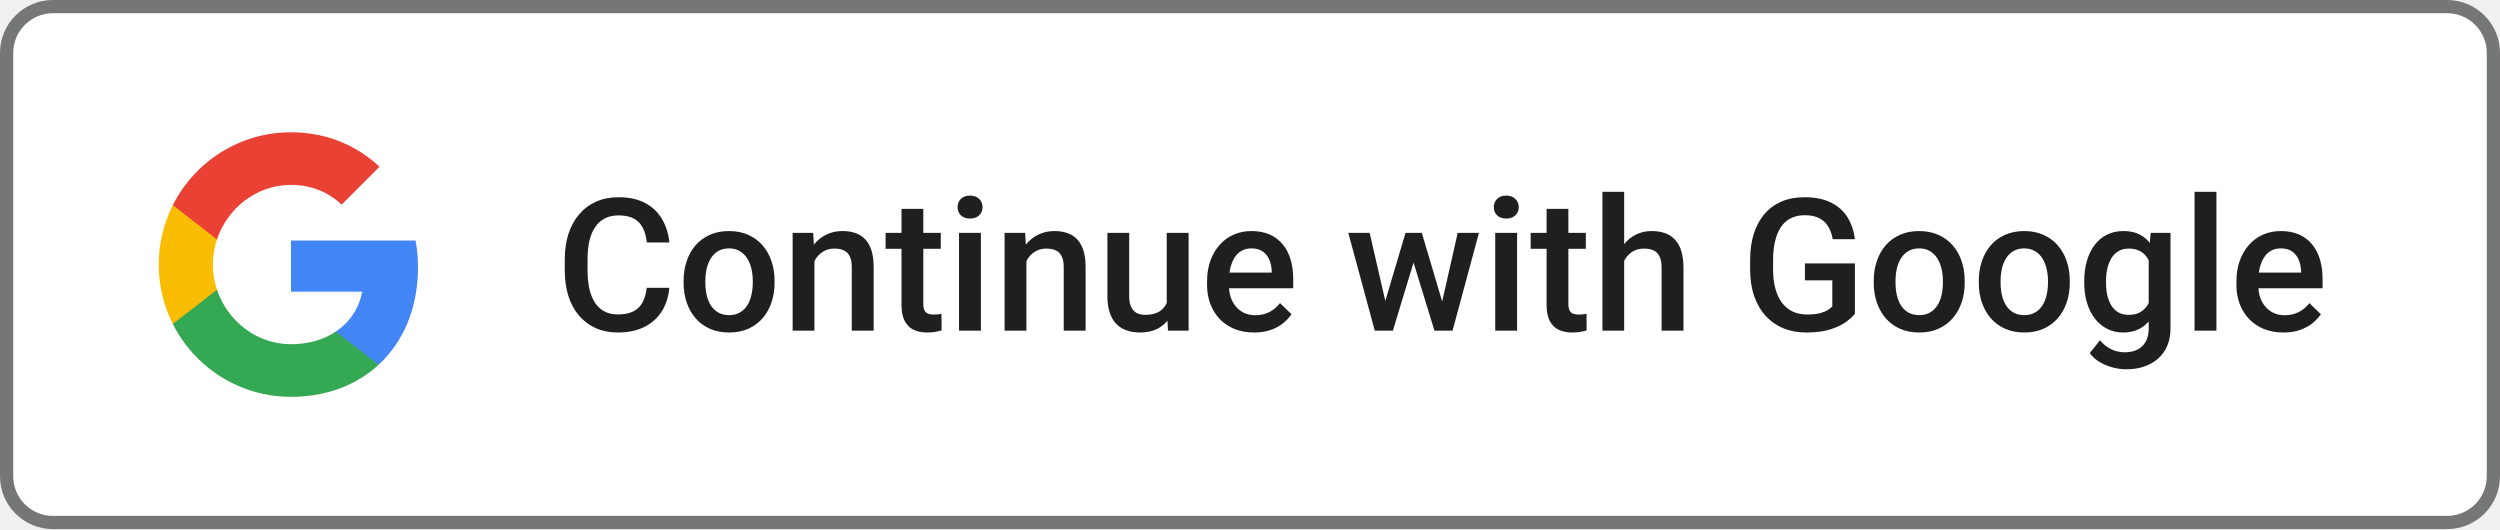
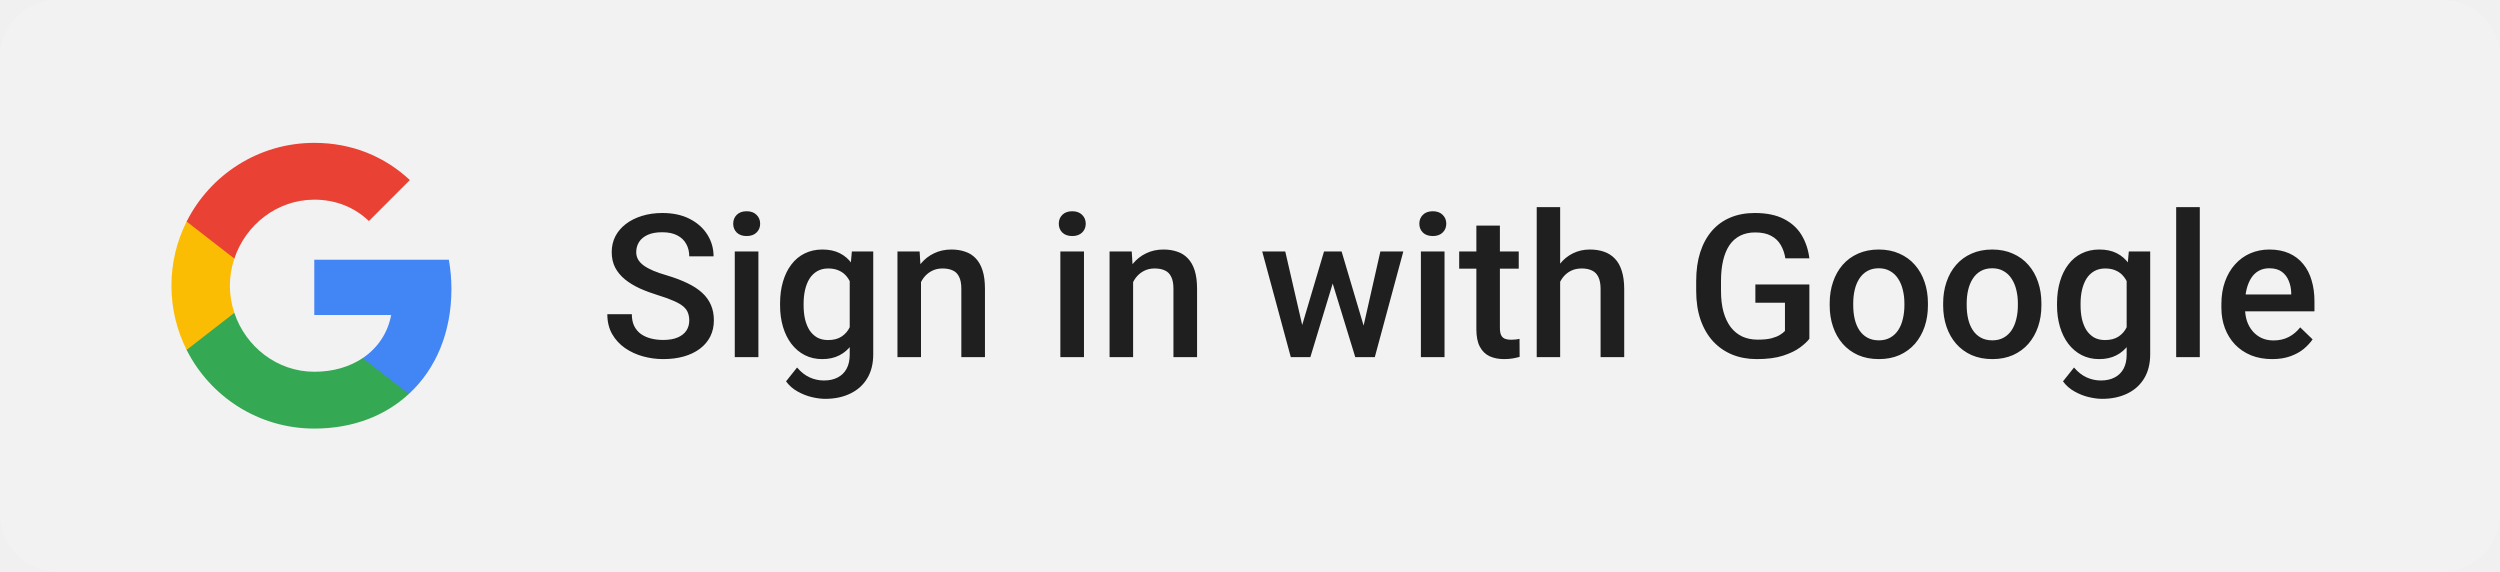
- <svg xmlns="http://www.w3.org/2000/svg" width="189" height="40" viewBox="0 0 189 40" fill="none">
-   <rect x="0.5" y="0.5" width="188" height="39" rx="3.5" fill="white" />
-   <g clip-path="url(#clip0_760_7197)">
-     <path d="M31.6 20.227C31.6 19.518 31.536 18.836 31.418 18.182H22V22.05H27.382C27.15 23.3 26.445 24.359 25.386 25.068V27.577H28.618C30.509 25.836 31.6 23.273 31.6 20.227V20.227Z" fill="#4285F4" />
+ <svg xmlns="http://www.w3.org/2000/svg" width="175" height="40" viewBox="0 0 175 40" fill="none">
+   <rect width="175" height="40" rx="4" fill="#F2F2F2" />
+   <g clip-path="url(#clip0_710_6239)">
+     <path d="M31.6 20.227C31.6 19.518 31.536 18.836 31.418 18.182H22V22.05H27.382C27.15 23.3 26.445 24.359 25.386 25.068V27.577H28.618C30.509 25.836 31.6 23.273 31.6 20.227Z" fill="#4285F4" />
    <path d="M22 30C24.7 30 26.964 29.105 28.618 27.577L25.386 25.068C24.491 25.668 23.345 26.023 22 26.023C19.395 26.023 17.191 24.264 16.404 21.9H13.064V24.491C14.709 27.759 18.091 30 22 30Z" fill="#34A853" />
-     <path d="M16.404 21.9C16.204 21.3 16.091 20.659 16.091 20C16.091 19.341 16.204 18.7 16.404 18.1V15.509H13.064C12.386 16.859 12 18.386 12 20C12 21.614 12.386 23.141 13.064 24.491L16.404 21.9V21.9Z" fill="#FBBC04" />
+     <path d="M16.404 21.9C16.204 21.3 16.091 20.659 16.091 20C16.091 19.341 16.204 18.7 16.404 18.1V15.509H13.064C12.386 16.859 12 18.386 12 20C12 21.614 12.386 23.141 13.064 24.491L16.404 21.9Z" fill="#FBBC04" />
    <path d="M22 13.977C23.468 13.977 24.786 14.482 25.823 15.473L28.691 12.604C26.959 10.991 24.695 10 22 10C18.091 10 14.709 12.241 13.064 15.509L16.404 18.1C17.191 15.736 19.395 13.977 22 13.977Z" fill="#E94235" />
  </g>
-   <path d="M48.891 21.76H50.6C50.545 22.412 50.363 22.992 50.053 23.503C49.743 24.009 49.308 24.408 48.747 24.699C48.187 24.991 47.505 25.137 46.703 25.137C46.088 25.137 45.534 25.027 45.042 24.809C44.55 24.585 44.128 24.271 43.777 23.865C43.426 23.455 43.158 22.961 42.971 22.382C42.788 21.803 42.697 21.156 42.697 20.44V19.613C42.697 18.898 42.791 18.251 42.977 17.672C43.169 17.093 43.442 16.599 43.798 16.189C44.153 15.774 44.579 15.457 45.076 15.238C45.578 15.02 46.14 14.91 46.765 14.91C47.558 14.91 48.227 15.056 48.774 15.348C49.321 15.639 49.745 16.043 50.046 16.558C50.351 17.073 50.538 17.663 50.606 18.328H48.898C48.852 17.9 48.752 17.533 48.597 17.227C48.446 16.922 48.223 16.69 47.927 16.53C47.63 16.366 47.243 16.284 46.765 16.284C46.373 16.284 46.031 16.357 45.739 16.503C45.448 16.649 45.204 16.863 45.008 17.145C44.812 17.428 44.664 17.777 44.563 18.191C44.468 18.602 44.42 19.071 44.42 19.6V20.44C44.42 20.942 44.463 21.398 44.55 21.808C44.641 22.213 44.778 22.562 44.96 22.854C45.147 23.145 45.384 23.371 45.671 23.53C45.958 23.69 46.302 23.77 46.703 23.77C47.191 23.77 47.585 23.692 47.886 23.537C48.191 23.382 48.421 23.157 48.576 22.86C48.736 22.56 48.84 22.193 48.891 21.76ZM51.68 21.384V21.227C51.68 20.693 51.757 20.199 51.912 19.743C52.067 19.283 52.29 18.884 52.582 18.547C52.878 18.205 53.238 17.941 53.662 17.754C54.09 17.562 54.574 17.467 55.111 17.467C55.654 17.467 56.137 17.562 56.56 17.754C56.989 17.941 57.351 18.205 57.648 18.547C57.944 18.884 58.169 19.283 58.324 19.743C58.479 20.199 58.557 20.693 58.557 21.227V21.384C58.557 21.917 58.479 22.412 58.324 22.867C58.169 23.323 57.944 23.722 57.648 24.064C57.351 24.401 56.991 24.665 56.567 24.856C56.144 25.043 55.663 25.137 55.125 25.137C54.583 25.137 54.097 25.043 53.669 24.856C53.245 24.665 52.885 24.401 52.589 24.064C52.293 23.722 52.067 23.323 51.912 22.867C51.757 22.412 51.68 21.917 51.68 21.384ZM53.327 21.227V21.384C53.327 21.716 53.361 22.031 53.43 22.327C53.498 22.623 53.605 22.883 53.751 23.106C53.897 23.33 54.084 23.505 54.312 23.633C54.539 23.76 54.81 23.824 55.125 23.824C55.43 23.824 55.695 23.76 55.918 23.633C56.146 23.505 56.333 23.33 56.478 23.106C56.624 22.883 56.731 22.623 56.8 22.327C56.873 22.031 56.909 21.716 56.909 21.384V21.227C56.909 20.898 56.873 20.588 56.8 20.297C56.731 20.001 56.622 19.739 56.472 19.511C56.326 19.283 56.139 19.105 55.911 18.977C55.688 18.845 55.421 18.779 55.111 18.779C54.801 18.779 54.533 18.845 54.305 18.977C54.081 19.105 53.897 19.283 53.751 19.511C53.605 19.739 53.498 20.001 53.43 20.297C53.361 20.588 53.327 20.898 53.327 21.227ZM61.571 19.183V25H59.924V17.604H61.476L61.571 19.183ZM61.277 21.028L60.744 21.021C60.749 20.497 60.822 20.017 60.963 19.579C61.109 19.142 61.309 18.766 61.565 18.451C61.824 18.137 62.134 17.895 62.494 17.727C62.854 17.553 63.255 17.467 63.697 17.467C64.053 17.467 64.374 17.517 64.661 17.617C64.953 17.713 65.201 17.87 65.406 18.089C65.616 18.308 65.775 18.592 65.885 18.943C65.994 19.29 66.049 19.716 66.049 20.222V25H64.394V20.215C64.394 19.859 64.342 19.579 64.237 19.374C64.137 19.164 63.989 19.016 63.793 18.93C63.602 18.838 63.362 18.793 63.075 18.793C62.793 18.793 62.54 18.852 62.316 18.971C62.093 19.089 61.904 19.251 61.749 19.456C61.599 19.661 61.482 19.898 61.4 20.167C61.318 20.436 61.277 20.723 61.277 21.028ZM71.121 17.604V18.807H66.951V17.604H71.121ZM68.154 15.792H69.802V22.956C69.802 23.184 69.834 23.359 69.897 23.482C69.966 23.601 70.059 23.681 70.178 23.722C70.296 23.763 70.435 23.783 70.595 23.783C70.709 23.783 70.818 23.776 70.923 23.763C71.028 23.749 71.112 23.735 71.176 23.722L71.183 24.98C71.046 25.02 70.886 25.057 70.704 25.089C70.526 25.121 70.321 25.137 70.089 25.137C69.711 25.137 69.376 25.071 69.084 24.939C68.792 24.802 68.564 24.581 68.4 24.275C68.236 23.97 68.154 23.564 68.154 23.059V15.792ZM74.156 17.604V25H72.502V17.604H74.156ZM72.393 15.662C72.393 15.412 72.475 15.204 72.639 15.04C72.807 14.871 73.04 14.787 73.336 14.787C73.628 14.787 73.858 14.871 74.026 15.04C74.195 15.204 74.279 15.412 74.279 15.662C74.279 15.908 74.195 16.113 74.026 16.277C73.858 16.441 73.628 16.523 73.336 16.523C73.04 16.523 72.807 16.441 72.639 16.277C72.475 16.113 72.393 15.908 72.393 15.662ZM77.595 19.183V25H75.947V17.604H77.499L77.595 19.183ZM77.301 21.028L76.768 21.021C76.772 20.497 76.845 20.017 76.986 19.579C77.132 19.142 77.333 18.766 77.588 18.451C77.848 18.137 78.158 17.895 78.518 17.727C78.878 17.553 79.279 17.467 79.721 17.467C80.076 17.467 80.397 17.517 80.685 17.617C80.976 17.713 81.225 17.87 81.43 18.089C81.639 18.308 81.799 18.592 81.908 18.943C82.018 19.29 82.072 19.716 82.072 20.222V25H80.418V20.215C80.418 19.859 80.366 19.579 80.261 19.374C80.16 19.164 80.012 19.016 79.816 18.93C79.625 18.838 79.386 18.793 79.099 18.793C78.816 18.793 78.563 18.852 78.34 18.971C78.117 19.089 77.927 19.251 77.772 19.456C77.622 19.661 77.506 19.898 77.424 20.167C77.342 20.436 77.301 20.723 77.301 21.028ZM88.204 23.257V17.604H89.858V25H88.3L88.204 23.257ZM88.436 21.719L88.99 21.705C88.99 22.202 88.936 22.66 88.826 23.079C88.717 23.494 88.548 23.856 88.32 24.166C88.092 24.471 87.801 24.711 87.445 24.884C87.09 25.052 86.664 25.137 86.167 25.137C85.807 25.137 85.477 25.084 85.176 24.98C84.875 24.875 84.615 24.713 84.397 24.494C84.182 24.275 84.016 23.991 83.897 23.64C83.779 23.289 83.72 22.869 83.72 22.382V17.604H85.367V22.395C85.367 22.664 85.399 22.89 85.463 23.072C85.527 23.25 85.613 23.394 85.723 23.503C85.832 23.612 85.96 23.69 86.106 23.735C86.251 23.781 86.406 23.804 86.57 23.804C87.04 23.804 87.409 23.713 87.678 23.53C87.951 23.343 88.145 23.093 88.259 22.778C88.377 22.464 88.436 22.111 88.436 21.719ZM94.808 25.137C94.261 25.137 93.766 25.048 93.324 24.87C92.887 24.688 92.513 24.435 92.203 24.111C91.898 23.788 91.663 23.407 91.499 22.97C91.335 22.532 91.253 22.061 91.253 21.555V21.281C91.253 20.703 91.337 20.178 91.506 19.709C91.674 19.24 91.909 18.838 92.21 18.506C92.511 18.169 92.866 17.911 93.276 17.733C93.686 17.556 94.131 17.467 94.609 17.467C95.138 17.467 95.601 17.556 95.997 17.733C96.394 17.911 96.722 18.162 96.981 18.485C97.246 18.804 97.442 19.185 97.569 19.627C97.701 20.069 97.768 20.557 97.768 21.09V21.794H92.053V20.611H96.141V20.481C96.132 20.185 96.072 19.907 95.963 19.648C95.858 19.388 95.696 19.178 95.478 19.019C95.259 18.859 94.967 18.779 94.603 18.779C94.329 18.779 94.085 18.838 93.871 18.957C93.662 19.071 93.486 19.237 93.345 19.456C93.204 19.675 93.094 19.939 93.017 20.249C92.944 20.554 92.907 20.898 92.907 21.281V21.555C92.907 21.878 92.951 22.179 93.037 22.457C93.128 22.73 93.26 22.97 93.434 23.175C93.607 23.38 93.816 23.542 94.062 23.66C94.309 23.774 94.589 23.831 94.903 23.831C95.3 23.831 95.653 23.751 95.963 23.592C96.273 23.432 96.542 23.207 96.769 22.915L97.638 23.756C97.478 23.988 97.271 24.212 97.016 24.426C96.76 24.635 96.448 24.806 96.079 24.939C95.715 25.071 95.291 25.137 94.808 25.137ZM104.549 23.359L106.258 17.604H107.311L107.023 19.326L105.301 25H104.357L104.549 23.359ZM103.544 17.604L104.877 23.387L104.986 25H103.934L101.931 17.604H103.544ZM108.91 23.318L110.202 17.604H111.809L109.812 25H108.76L108.91 23.318ZM107.488 17.604L109.177 23.291L109.389 25H108.445L106.702 19.319L106.415 17.604H107.488ZM114.693 17.604V25H113.039V17.604H114.693ZM112.93 15.662C112.93 15.412 113.012 15.204 113.176 15.04C113.344 14.871 113.577 14.787 113.873 14.787C114.165 14.787 114.395 14.871 114.563 15.04C114.732 15.204 114.816 15.412 114.816 15.662C114.816 15.908 114.732 16.113 114.563 16.277C114.395 16.441 114.165 16.523 113.873 16.523C113.577 16.523 113.344 16.441 113.176 16.277C113.012 16.113 112.93 15.908 112.93 15.662ZM119.889 17.604V18.807H115.719V17.604H119.889ZM116.922 15.792H118.569V22.956C118.569 23.184 118.601 23.359 118.665 23.482C118.733 23.601 118.827 23.681 118.945 23.722C119.064 23.763 119.203 23.783 119.362 23.783C119.476 23.783 119.586 23.776 119.69 23.763C119.795 23.749 119.88 23.735 119.943 23.722L119.95 24.98C119.813 25.02 119.654 25.057 119.472 25.089C119.294 25.121 119.089 25.137 118.856 25.137C118.478 25.137 118.143 25.071 117.852 24.939C117.56 24.802 117.332 24.581 117.168 24.275C117.004 23.97 116.922 23.564 116.922 23.059V15.792ZM122.787 14.5V25H121.146V14.5H122.787ZM122.5 21.028L121.967 21.021C121.971 20.511 122.042 20.039 122.179 19.606C122.32 19.174 122.516 18.797 122.767 18.479C123.022 18.155 123.327 17.907 123.683 17.733C124.038 17.556 124.432 17.467 124.865 17.467C125.23 17.467 125.558 17.517 125.85 17.617C126.146 17.717 126.401 17.879 126.615 18.102C126.829 18.321 126.991 18.608 127.101 18.964C127.215 19.315 127.271 19.743 127.271 20.249V25H125.617V20.235C125.617 19.88 125.565 19.597 125.46 19.388C125.36 19.178 125.212 19.028 125.016 18.936C124.82 18.841 124.58 18.793 124.298 18.793C124.002 18.793 123.74 18.852 123.512 18.971C123.288 19.089 123.102 19.251 122.951 19.456C122.801 19.661 122.687 19.898 122.609 20.167C122.536 20.436 122.5 20.723 122.5 21.028ZM140.232 19.914V23.715C140.091 23.902 139.87 24.107 139.569 24.33C139.273 24.549 138.879 24.738 138.387 24.898C137.895 25.057 137.282 25.137 136.548 25.137C135.924 25.137 135.352 25.032 134.832 24.822C134.312 24.608 133.864 24.296 133.485 23.886C133.112 23.476 132.822 22.977 132.617 22.389C132.412 21.796 132.31 21.122 132.31 20.365V19.675C132.31 18.923 132.403 18.253 132.59 17.665C132.781 17.073 133.055 16.571 133.41 16.161C133.766 15.751 134.194 15.441 134.695 15.231C135.201 15.017 135.773 14.91 136.411 14.91C137.227 14.91 137.901 15.047 138.435 15.32C138.972 15.589 139.387 15.963 139.679 16.441C139.97 16.92 140.155 17.467 140.232 18.082H138.551C138.496 17.736 138.389 17.426 138.229 17.152C138.075 16.879 137.851 16.665 137.56 16.51C137.272 16.35 136.899 16.27 136.438 16.27C136.042 16.27 135.693 16.346 135.393 16.496C135.092 16.646 134.841 16.867 134.641 17.159C134.445 17.451 134.297 17.806 134.196 18.226C134.096 18.645 134.046 19.123 134.046 19.661V20.365C134.046 20.912 134.103 21.398 134.217 21.821C134.335 22.245 134.504 22.603 134.723 22.895C134.946 23.186 135.217 23.407 135.536 23.558C135.855 23.703 136.215 23.776 136.616 23.776C137.008 23.776 137.329 23.744 137.58 23.681C137.831 23.612 138.029 23.533 138.175 23.441C138.325 23.346 138.441 23.255 138.523 23.168V21.192H136.452V19.914H140.232ZM141.654 21.384V21.227C141.654 20.693 141.732 20.199 141.887 19.743C142.042 19.283 142.265 18.884 142.557 18.547C142.853 18.205 143.213 17.941 143.637 17.754C144.065 17.562 144.548 17.467 145.086 17.467C145.628 17.467 146.111 17.562 146.535 17.754C146.964 17.941 147.326 18.205 147.622 18.547C147.918 18.884 148.144 19.283 148.299 19.743C148.454 20.199 148.531 20.693 148.531 21.227V21.384C148.531 21.917 148.454 22.412 148.299 22.867C148.144 23.323 147.918 23.722 147.622 24.064C147.326 24.401 146.966 24.665 146.542 24.856C146.118 25.043 145.637 25.137 145.1 25.137C144.557 25.137 144.072 25.043 143.644 24.856C143.22 24.665 142.86 24.401 142.563 24.064C142.267 23.722 142.042 23.323 141.887 22.867C141.732 22.412 141.654 21.917 141.654 21.384ZM143.302 21.227V21.384C143.302 21.716 143.336 22.031 143.404 22.327C143.473 22.623 143.58 22.883 143.726 23.106C143.871 23.33 144.058 23.505 144.286 23.633C144.514 23.76 144.785 23.824 145.1 23.824C145.405 23.824 145.669 23.76 145.893 23.633C146.12 23.505 146.307 23.33 146.453 23.106C146.599 22.883 146.706 22.623 146.774 22.327C146.847 22.031 146.884 21.716 146.884 21.384V21.227C146.884 20.898 146.847 20.588 146.774 20.297C146.706 20.001 146.597 19.739 146.446 19.511C146.3 19.283 146.114 19.105 145.886 18.977C145.662 18.845 145.396 18.779 145.086 18.779C144.776 18.779 144.507 18.845 144.279 18.977C144.056 19.105 143.871 19.283 143.726 19.511C143.58 19.739 143.473 20.001 143.404 20.297C143.336 20.588 143.302 20.898 143.302 21.227ZM149.598 21.384V21.227C149.598 20.693 149.675 20.199 149.83 19.743C149.985 19.283 150.208 18.884 150.5 18.547C150.796 18.205 151.156 17.941 151.58 17.754C152.008 17.562 152.492 17.467 153.029 17.467C153.572 17.467 154.055 17.562 154.479 17.754C154.907 17.941 155.269 18.205 155.565 18.547C155.862 18.884 156.087 19.283 156.242 19.743C156.397 20.199 156.475 20.693 156.475 21.227V21.384C156.475 21.917 156.397 22.412 156.242 22.867C156.087 23.323 155.862 23.722 155.565 24.064C155.269 24.401 154.909 24.665 154.485 24.856C154.062 25.043 153.581 25.137 153.043 25.137C152.501 25.137 152.015 25.043 151.587 24.856C151.163 24.665 150.803 24.401 150.507 24.064C150.211 23.722 149.985 23.323 149.83 22.867C149.675 22.412 149.598 21.917 149.598 21.384ZM151.245 21.227V21.384C151.245 21.716 151.279 22.031 151.348 22.327C151.416 22.623 151.523 22.883 151.669 23.106C151.815 23.33 152.002 23.505 152.229 23.633C152.457 23.76 152.729 23.824 153.043 23.824C153.348 23.824 153.613 23.76 153.836 23.633C154.064 23.505 154.251 23.33 154.396 23.106C154.542 22.883 154.649 22.623 154.718 22.327C154.791 22.031 154.827 21.716 154.827 21.384V21.227C154.827 20.898 154.791 20.588 154.718 20.297C154.649 20.001 154.54 19.739 154.39 19.511C154.244 19.283 154.057 19.105 153.829 18.977C153.606 18.845 153.339 18.779 153.029 18.779C152.719 18.779 152.451 18.845 152.223 18.977C151.999 19.105 151.815 19.283 151.669 19.511C151.523 19.739 151.416 20.001 151.348 20.297C151.279 20.588 151.245 20.898 151.245 21.227ZM162.593 17.604H164.09V24.795C164.09 25.46 163.949 26.025 163.666 26.49C163.383 26.955 162.989 27.308 162.483 27.55C161.978 27.796 161.392 27.919 160.727 27.919C160.444 27.919 160.13 27.878 159.783 27.796C159.441 27.714 159.109 27.582 158.785 27.399C158.466 27.222 158.2 26.987 157.985 26.695L158.758 25.725C159.022 26.039 159.314 26.269 159.633 26.415C159.952 26.561 160.287 26.634 160.638 26.634C161.016 26.634 161.337 26.563 161.602 26.422C161.87 26.285 162.078 26.082 162.224 25.814C162.369 25.545 162.442 25.216 162.442 24.829V19.278L162.593 17.604ZM157.568 21.384V21.24C157.568 20.68 157.637 20.169 157.773 19.709C157.91 19.244 158.106 18.845 158.361 18.513C158.617 18.175 158.926 17.918 159.291 17.74C159.656 17.558 160.068 17.467 160.528 17.467C161.007 17.467 161.415 17.553 161.752 17.727C162.094 17.9 162.379 18.148 162.606 18.472C162.834 18.791 163.012 19.174 163.14 19.62C163.272 20.062 163.37 20.554 163.434 21.097V21.555C163.374 22.083 163.274 22.566 163.133 23.004C162.992 23.441 162.805 23.82 162.572 24.139C162.34 24.458 162.053 24.704 161.711 24.877C161.374 25.05 160.975 25.137 160.515 25.137C160.063 25.137 159.656 25.043 159.291 24.856C158.931 24.67 158.621 24.408 158.361 24.07C158.106 23.733 157.91 23.337 157.773 22.881C157.637 22.421 157.568 21.922 157.568 21.384ZM159.216 21.24V21.384C159.216 21.721 159.248 22.035 159.312 22.327C159.38 22.619 159.482 22.876 159.619 23.1C159.76 23.318 159.938 23.491 160.152 23.619C160.371 23.742 160.629 23.804 160.925 23.804C161.312 23.804 161.629 23.722 161.875 23.558C162.126 23.394 162.317 23.172 162.449 22.895C162.586 22.612 162.682 22.297 162.736 21.951V20.714C162.709 20.445 162.652 20.194 162.565 19.962C162.483 19.73 162.372 19.527 162.23 19.354C162.089 19.176 161.911 19.039 161.697 18.943C161.483 18.843 161.23 18.793 160.938 18.793C160.642 18.793 160.385 18.857 160.166 18.984C159.947 19.112 159.767 19.287 159.626 19.511C159.489 19.734 159.387 19.994 159.318 20.29C159.25 20.586 159.216 20.903 159.216 21.24ZM167.562 14.5V25H165.908V14.5H167.562ZM172.628 25.137C172.081 25.137 171.587 25.048 171.145 24.87C170.707 24.688 170.333 24.435 170.023 24.111C169.718 23.788 169.483 23.407 169.319 22.97C169.155 22.532 169.073 22.061 169.073 21.555V21.281C169.073 20.703 169.158 20.178 169.326 19.709C169.495 19.24 169.729 18.838 170.03 18.506C170.331 18.169 170.687 17.911 171.097 17.733C171.507 17.556 171.951 17.467 172.43 17.467C172.958 17.467 173.421 17.556 173.817 17.733C174.214 17.911 174.542 18.162 174.802 18.485C175.066 18.804 175.262 19.185 175.39 19.627C175.522 20.069 175.588 20.557 175.588 21.09V21.794H169.873V20.611H173.961V20.481C173.952 20.185 173.893 19.907 173.783 19.648C173.678 19.388 173.517 19.178 173.298 19.019C173.079 18.859 172.787 18.779 172.423 18.779C172.149 18.779 171.906 18.838 171.691 18.957C171.482 19.071 171.306 19.237 171.165 19.456C171.024 19.675 170.914 19.939 170.837 20.249C170.764 20.554 170.728 20.898 170.728 21.281V21.555C170.728 21.878 170.771 22.179 170.857 22.457C170.949 22.73 171.081 22.97 171.254 23.175C171.427 23.38 171.637 23.542 171.883 23.66C172.129 23.774 172.409 23.831 172.724 23.831C173.12 23.831 173.473 23.751 173.783 23.592C174.093 23.432 174.362 23.207 174.59 22.915L175.458 23.756C175.299 23.988 175.091 24.212 174.836 24.426C174.581 24.635 174.269 24.806 173.899 24.939C173.535 25.071 173.111 25.137 172.628 25.137Z" fill="#1F1F1F" />
-   <rect x="0.5" y="0.5" width="188" height="39" rx="3.5" stroke="#747775" />
+   <path d="M48.248 22.436C48.248 22.231 48.216 22.049 48.152 21.89C48.093 21.73 47.986 21.584 47.831 21.452C47.676 21.32 47.457 21.192 47.175 21.069C46.897 20.942 46.541 20.812 46.108 20.68C45.634 20.534 45.197 20.372 44.796 20.194C44.399 20.012 44.053 19.802 43.757 19.565C43.461 19.324 43.23 19.048 43.066 18.738C42.902 18.424 42.82 18.061 42.82 17.651C42.82 17.246 42.905 16.877 43.073 16.544C43.246 16.211 43.49 15.924 43.805 15.683C44.124 15.437 44.5 15.247 44.933 15.115C45.366 14.979 45.844 14.91 46.368 14.91C47.106 14.91 47.742 15.047 48.275 15.32C48.813 15.594 49.226 15.961 49.513 16.421C49.804 16.881 49.95 17.389 49.95 17.945H48.248C48.248 17.617 48.177 17.328 48.036 17.077C47.899 16.822 47.69 16.621 47.407 16.476C47.129 16.33 46.776 16.257 46.348 16.257C45.942 16.257 45.605 16.318 45.336 16.441C45.067 16.564 44.867 16.731 44.734 16.94C44.602 17.15 44.536 17.387 44.536 17.651C44.536 17.838 44.579 18.009 44.666 18.164C44.753 18.314 44.885 18.456 45.062 18.588C45.24 18.715 45.464 18.836 45.732 18.95C46.001 19.064 46.318 19.174 46.683 19.278C47.234 19.442 47.715 19.625 48.125 19.825C48.535 20.021 48.877 20.244 49.15 20.495C49.424 20.746 49.629 21.031 49.766 21.35C49.902 21.664 49.971 22.022 49.971 22.423C49.971 22.842 49.886 23.22 49.718 23.558C49.549 23.89 49.308 24.175 48.993 24.412C48.683 24.645 48.31 24.825 47.872 24.952C47.439 25.075 46.956 25.137 46.423 25.137C45.944 25.137 45.473 25.073 45.008 24.945C44.547 24.818 44.128 24.624 43.75 24.364C43.372 24.1 43.071 23.772 42.848 23.38C42.624 22.983 42.513 22.521 42.513 21.992H44.228C44.228 22.316 44.283 22.591 44.393 22.819C44.507 23.047 44.664 23.234 44.864 23.38C45.065 23.521 45.297 23.626 45.562 23.694C45.83 23.763 46.117 23.797 46.423 23.797C46.824 23.797 47.159 23.74 47.428 23.626C47.701 23.512 47.906 23.352 48.043 23.148C48.18 22.942 48.248 22.705 48.248 22.436ZM53.088 17.604V25H51.434V17.604H53.088ZM51.324 15.662C51.324 15.412 51.406 15.204 51.57 15.04C51.739 14.871 51.971 14.787 52.268 14.787C52.559 14.787 52.789 14.871 52.958 15.04C53.127 15.204 53.211 15.412 53.211 15.662C53.211 15.908 53.127 16.113 52.958 16.277C52.789 16.441 52.559 16.523 52.268 16.523C51.971 16.523 51.739 16.441 51.57 16.277C51.406 16.113 51.324 15.908 51.324 15.662ZM59.63 17.604H61.127V24.795C61.127 25.46 60.986 26.025 60.703 26.49C60.421 26.955 60.026 27.308 59.52 27.55C59.015 27.796 58.429 27.919 57.764 27.919C57.481 27.919 57.167 27.878 56.82 27.796C56.478 27.714 56.146 27.582 55.822 27.399C55.503 27.222 55.237 26.987 55.023 26.695L55.795 25.725C56.059 26.039 56.351 26.269 56.67 26.415C56.989 26.561 57.324 26.634 57.675 26.634C58.053 26.634 58.374 26.563 58.639 26.422C58.908 26.285 59.115 26.082 59.261 25.814C59.407 25.545 59.48 25.216 59.48 24.829V19.278L59.63 17.604ZM54.605 21.384V21.24C54.605 20.68 54.674 20.169 54.81 19.709C54.947 19.244 55.143 18.845 55.398 18.513C55.654 18.175 55.964 17.918 56.328 17.74C56.693 17.558 57.105 17.467 57.565 17.467C58.044 17.467 58.452 17.553 58.789 17.727C59.131 17.9 59.416 18.148 59.644 18.472C59.871 18.791 60.049 19.174 60.177 19.62C60.309 20.062 60.407 20.554 60.471 21.097V21.555C60.411 22.083 60.311 22.566 60.17 23.004C60.029 23.441 59.842 23.82 59.609 24.139C59.377 24.458 59.09 24.704 58.748 24.877C58.411 25.05 58.012 25.137 57.552 25.137C57.101 25.137 56.693 25.043 56.328 24.856C55.968 24.67 55.658 24.408 55.398 24.07C55.143 23.733 54.947 23.337 54.81 22.881C54.674 22.421 54.605 21.922 54.605 21.384ZM56.253 21.24V21.384C56.253 21.721 56.285 22.035 56.349 22.327C56.417 22.619 56.52 22.876 56.656 23.1C56.797 23.318 56.975 23.491 57.19 23.619C57.408 23.742 57.666 23.804 57.962 23.804C58.349 23.804 58.666 23.722 58.912 23.558C59.163 23.394 59.354 23.172 59.486 22.895C59.623 22.612 59.719 22.297 59.773 21.951V20.714C59.746 20.445 59.689 20.194 59.602 19.962C59.52 19.73 59.409 19.527 59.268 19.354C59.126 19.176 58.949 19.039 58.734 18.943C58.52 18.843 58.267 18.793 57.976 18.793C57.679 18.793 57.422 18.857 57.203 18.984C56.984 19.112 56.804 19.287 56.663 19.511C56.526 19.734 56.424 19.994 56.355 20.29C56.287 20.586 56.253 20.903 56.253 21.24ZM64.47 19.183V25H62.822V17.604H64.374L64.47 19.183ZM64.176 21.028L63.643 21.021C63.647 20.497 63.72 20.017 63.861 19.579C64.007 19.142 64.208 18.766 64.463 18.451C64.723 18.137 65.033 17.895 65.393 17.727C65.753 17.553 66.154 17.467 66.596 17.467C66.951 17.467 67.272 17.517 67.56 17.617C67.851 17.713 68.1 17.87 68.305 18.089C68.514 18.308 68.674 18.592 68.783 18.943C68.893 19.29 68.947 19.716 68.947 20.222V25H67.293V20.215C67.293 19.859 67.241 19.579 67.136 19.374C67.035 19.164 66.887 19.016 66.691 18.93C66.5 18.838 66.261 18.793 65.974 18.793C65.691 18.793 65.438 18.852 65.215 18.971C64.992 19.089 64.802 19.251 64.647 19.456C64.497 19.661 64.381 19.898 64.299 20.167C64.217 20.436 64.176 20.723 64.176 21.028ZM75.879 17.604V25H74.225V17.604H75.879ZM74.115 15.662C74.115 15.412 74.197 15.204 74.361 15.04C74.53 14.871 74.762 14.787 75.059 14.787C75.35 14.787 75.58 14.871 75.749 15.04C75.918 15.204 76.002 15.412 76.002 15.662C76.002 15.908 75.918 16.113 75.749 16.277C75.58 16.441 75.35 16.523 75.059 16.523C74.762 16.523 74.53 16.441 74.361 16.277C74.197 16.113 74.115 15.908 74.115 15.662ZM79.317 19.183V25H77.67V17.604H79.222L79.317 19.183ZM79.023 21.028L78.49 21.021C78.495 20.497 78.568 20.017 78.709 19.579C78.855 19.142 79.055 18.766 79.311 18.451C79.57 18.137 79.88 17.895 80.24 17.727C80.6 17.553 81.001 17.467 81.443 17.467C81.799 17.467 82.12 17.517 82.407 17.617C82.699 17.713 82.947 17.87 83.152 18.089C83.362 18.308 83.522 18.592 83.631 18.943C83.74 19.29 83.795 19.716 83.795 20.222V25H82.141V20.215C82.141 19.859 82.088 19.579 81.983 19.374C81.883 19.164 81.735 19.016 81.539 18.93C81.348 18.838 81.108 18.793 80.821 18.793C80.539 18.793 80.286 18.852 80.062 18.971C79.839 19.089 79.65 19.251 79.495 19.456C79.345 19.661 79.228 19.898 79.147 20.167C79.064 20.436 79.023 20.723 79.023 21.028ZM90.973 23.359L92.682 17.604H93.734L93.447 19.326L91.725 25H90.781L90.973 23.359ZM89.968 17.604L91.301 23.387L91.41 25H90.357L88.355 17.604H89.968ZM95.334 23.318L96.626 17.604H98.232L96.236 25H95.184L95.334 23.318ZM93.912 17.604L95.601 23.291L95.812 25H94.869L93.126 19.319L92.839 17.604H93.912ZM101.117 17.604V25H99.463V17.604H101.117ZM99.353 15.662C99.353 15.412 99.436 15.204 99.6 15.04C99.768 14.871 100.001 14.787 100.297 14.787C100.589 14.787 100.819 14.871 100.987 15.04C101.156 15.204 101.24 15.412 101.24 15.662C101.24 15.908 101.156 16.113 100.987 16.277C100.819 16.441 100.589 16.523 100.297 16.523C100.001 16.523 99.768 16.441 99.6 16.277C99.436 16.113 99.353 15.908 99.353 15.662ZM106.312 17.604V18.807H102.143V17.604H106.312ZM103.346 15.792H104.993V22.956C104.993 23.184 105.025 23.359 105.089 23.482C105.157 23.601 105.251 23.681 105.369 23.722C105.488 23.763 105.627 23.783 105.786 23.783C105.9 23.783 106.009 23.776 106.114 23.763C106.219 23.749 106.303 23.735 106.367 23.722L106.374 24.98C106.237 25.02 106.078 25.057 105.896 25.089C105.718 25.121 105.513 25.137 105.28 25.137C104.902 25.137 104.567 25.071 104.275 24.939C103.984 24.802 103.756 24.581 103.592 24.275C103.428 23.97 103.346 23.564 103.346 23.059V15.792ZM109.211 14.5V25H107.57V14.5H109.211ZM108.924 21.028L108.391 21.021C108.395 20.511 108.466 20.039 108.603 19.606C108.744 19.174 108.94 18.797 109.19 18.479C109.446 18.155 109.751 17.907 110.106 17.733C110.462 17.556 110.856 17.467 111.289 17.467C111.654 17.467 111.982 17.517 112.273 17.617C112.57 17.717 112.825 17.879 113.039 18.102C113.253 18.321 113.415 18.608 113.524 18.964C113.638 19.315 113.695 19.743 113.695 20.249V25H112.041V20.235C112.041 19.88 111.989 19.597 111.884 19.388C111.784 19.178 111.635 19.028 111.439 18.936C111.243 18.841 111.004 18.793 110.722 18.793C110.425 18.793 110.163 18.852 109.936 18.971C109.712 19.089 109.525 19.251 109.375 19.456C109.225 19.661 109.111 19.898 109.033 20.167C108.96 20.436 108.924 20.723 108.924 21.028ZM126.656 19.914V23.715C126.515 23.902 126.294 24.107 125.993 24.33C125.697 24.549 125.303 24.738 124.811 24.898C124.318 25.057 123.705 25.137 122.972 25.137C122.347 25.137 121.775 25.032 121.256 24.822C120.736 24.608 120.287 24.296 119.909 23.886C119.535 23.476 119.246 22.977 119.041 22.389C118.836 21.796 118.733 21.122 118.733 20.365V19.675C118.733 18.923 118.827 18.253 119.014 17.665C119.205 17.073 119.479 16.571 119.834 16.161C120.189 15.751 120.618 15.441 121.119 15.231C121.625 15.017 122.197 14.91 122.835 14.91C123.651 14.91 124.325 15.047 124.858 15.32C125.396 15.589 125.811 15.963 126.103 16.441C126.394 16.92 126.579 17.467 126.656 18.082H124.975C124.92 17.736 124.813 17.426 124.653 17.152C124.498 16.879 124.275 16.665 123.983 16.51C123.696 16.35 123.323 16.27 122.862 16.27C122.466 16.27 122.117 16.346 121.816 16.496C121.516 16.646 121.265 16.867 121.064 17.159C120.868 17.451 120.72 17.806 120.62 18.226C120.52 18.645 120.47 19.123 120.47 19.661V20.365C120.47 20.912 120.527 21.398 120.641 21.821C120.759 22.245 120.928 22.603 121.146 22.895C121.37 23.186 121.641 23.407 121.96 23.558C122.279 23.703 122.639 23.776 123.04 23.776C123.432 23.776 123.753 23.744 124.004 23.681C124.255 23.612 124.453 23.533 124.599 23.441C124.749 23.346 124.865 23.255 124.947 23.168V21.192H122.876V19.914H126.656ZM128.078 21.384V21.227C128.078 20.693 128.156 20.199 128.311 19.743C128.465 19.283 128.689 18.884 128.98 18.547C129.277 18.205 129.637 17.941 130.061 17.754C130.489 17.562 130.972 17.467 131.51 17.467C132.052 17.467 132.535 17.562 132.959 17.754C133.387 17.941 133.75 18.205 134.046 18.547C134.342 18.884 134.568 19.283 134.723 19.743C134.878 20.199 134.955 20.693 134.955 21.227V21.384C134.955 21.917 134.878 22.412 134.723 22.867C134.568 23.323 134.342 23.722 134.046 24.064C133.75 24.401 133.39 24.665 132.966 24.856C132.542 25.043 132.061 25.137 131.523 25.137C130.981 25.137 130.496 25.043 130.067 24.856C129.644 24.665 129.284 24.401 128.987 24.064C128.691 23.722 128.465 23.323 128.311 22.867C128.156 22.412 128.078 21.917 128.078 21.384ZM129.726 21.227V21.384C129.726 21.716 129.76 22.031 129.828 22.327C129.896 22.623 130.004 22.883 130.149 23.106C130.295 23.33 130.482 23.505 130.71 23.633C130.938 23.76 131.209 23.824 131.523 23.824C131.829 23.824 132.093 23.76 132.316 23.633C132.544 23.505 132.731 23.33 132.877 23.106C133.023 22.883 133.13 22.623 133.198 22.327C133.271 22.031 133.308 21.716 133.308 21.384V21.227C133.308 20.898 133.271 20.588 133.198 20.297C133.13 20.001 133.021 19.739 132.87 19.511C132.724 19.283 132.537 19.105 132.31 18.977C132.086 18.845 131.82 18.779 131.51 18.779C131.2 18.779 130.931 18.845 130.703 18.977C130.48 19.105 130.295 19.283 130.149 19.511C130.004 19.739 129.896 20.001 129.828 20.297C129.76 20.588 129.726 20.898 129.726 21.227ZM136.021 21.384V21.227C136.021 20.693 136.099 20.199 136.254 19.743C136.409 19.283 136.632 18.884 136.924 18.547C137.22 18.205 137.58 17.941 138.004 17.754C138.432 17.562 138.915 17.467 139.453 17.467C139.995 17.467 140.479 17.562 140.902 17.754C141.331 17.941 141.693 18.205 141.989 18.547C142.285 18.884 142.511 19.283 142.666 19.743C142.821 20.199 142.898 20.693 142.898 21.227V21.384C142.898 21.917 142.821 22.412 142.666 22.867C142.511 23.323 142.285 23.722 141.989 24.064C141.693 24.401 141.333 24.665 140.909 24.856C140.485 25.043 140.005 25.137 139.467 25.137C138.924 25.137 138.439 25.043 138.011 24.856C137.587 24.665 137.227 24.401 136.931 24.064C136.634 23.722 136.409 23.323 136.254 22.867C136.099 22.412 136.021 21.917 136.021 21.384ZM137.669 21.227V21.384C137.669 21.716 137.703 22.031 137.771 22.327C137.84 22.623 137.947 22.883 138.093 23.106C138.239 23.33 138.425 23.505 138.653 23.633C138.881 23.76 139.152 23.824 139.467 23.824C139.772 23.824 140.036 23.76 140.26 23.633C140.488 23.505 140.674 23.33 140.82 23.106C140.966 22.883 141.073 22.623 141.142 22.327C141.215 22.031 141.251 21.716 141.251 21.384V21.227C141.251 20.898 141.215 20.588 141.142 20.297C141.073 20.001 140.964 19.739 140.813 19.511C140.668 19.283 140.481 19.105 140.253 18.977C140.03 18.845 139.763 18.779 139.453 18.779C139.143 18.779 138.874 18.845 138.646 18.977C138.423 19.105 138.239 19.283 138.093 19.511C137.947 19.739 137.84 20.001 137.771 20.297C137.703 20.588 137.669 20.898 137.669 21.227ZM149.017 17.604H150.514V24.795C150.514 25.46 150.372 26.025 150.09 26.49C149.807 26.955 149.413 27.308 148.907 27.55C148.401 27.796 147.816 27.919 147.15 27.919C146.868 27.919 146.553 27.878 146.207 27.796C145.865 27.714 145.533 27.582 145.209 27.399C144.89 27.222 144.623 26.987 144.409 26.695L145.182 25.725C145.446 26.039 145.738 26.269 146.057 26.415C146.376 26.561 146.711 26.634 147.062 26.634C147.44 26.634 147.761 26.563 148.025 26.422C148.294 26.285 148.502 26.082 148.647 25.814C148.793 25.545 148.866 25.216 148.866 24.829V19.278L149.017 17.604ZM143.992 21.384V21.24C143.992 20.68 144.061 20.169 144.197 19.709C144.334 19.244 144.53 18.845 144.785 18.513C145.04 18.175 145.35 17.918 145.715 17.74C146.079 17.558 146.492 17.467 146.952 17.467C147.431 17.467 147.839 17.553 148.176 17.727C148.518 17.9 148.802 18.148 149.03 18.472C149.258 18.791 149.436 19.174 149.563 19.62C149.696 20.062 149.794 20.554 149.857 21.097V21.555C149.798 22.083 149.698 22.566 149.557 23.004C149.415 23.441 149.229 23.82 148.996 24.139C148.764 24.458 148.477 24.704 148.135 24.877C147.798 25.05 147.399 25.137 146.938 25.137C146.487 25.137 146.079 25.043 145.715 24.856C145.355 24.67 145.045 24.408 144.785 24.07C144.53 23.733 144.334 23.337 144.197 22.881C144.061 22.421 143.992 21.922 143.992 21.384ZM145.64 21.24V21.384C145.64 21.721 145.672 22.035 145.735 22.327C145.804 22.619 145.906 22.876 146.043 23.1C146.184 23.318 146.362 23.491 146.576 23.619C146.795 23.742 147.052 23.804 147.349 23.804C147.736 23.804 148.053 23.722 148.299 23.558C148.549 23.394 148.741 23.172 148.873 22.895C149.01 22.612 149.105 22.297 149.16 21.951V20.714C149.133 20.445 149.076 20.194 148.989 19.962C148.907 19.73 148.796 19.527 148.654 19.354C148.513 19.176 148.335 19.039 148.121 18.943C147.907 18.843 147.654 18.793 147.362 18.793C147.066 18.793 146.809 18.857 146.59 18.984C146.371 19.112 146.191 19.287 146.05 19.511C145.913 19.734 145.811 19.994 145.742 20.29C145.674 20.586 145.64 20.903 145.64 21.24ZM153.986 14.5V25H152.332V14.5H153.986ZM159.052 25.137C158.505 25.137 158.01 25.048 157.568 24.87C157.131 24.688 156.757 24.435 156.447 24.111C156.142 23.788 155.907 23.407 155.743 22.97C155.579 22.532 155.497 22.061 155.497 21.555V21.281C155.497 20.703 155.581 20.178 155.75 19.709C155.919 19.24 156.153 18.838 156.454 18.506C156.755 18.169 157.11 17.911 157.521 17.733C157.931 17.556 158.375 17.467 158.854 17.467C159.382 17.467 159.845 17.556 160.241 17.733C160.638 17.911 160.966 18.162 161.226 18.485C161.49 18.804 161.686 19.185 161.813 19.627C161.946 20.069 162.012 20.557 162.012 21.09V21.794H156.297V20.611H160.385V20.481C160.376 20.185 160.316 19.907 160.207 19.648C160.102 19.388 159.94 19.178 159.722 19.019C159.503 18.859 159.211 18.779 158.847 18.779C158.573 18.779 158.329 18.838 158.115 18.957C157.906 19.071 157.73 19.237 157.589 19.456C157.448 19.675 157.338 19.939 157.261 20.249C157.188 20.554 157.151 20.898 157.151 21.281V21.555C157.151 21.878 157.195 22.179 157.281 22.457C157.372 22.73 157.505 22.97 157.678 23.175C157.851 23.38 158.061 23.542 158.307 23.66C158.553 23.774 158.833 23.831 159.147 23.831C159.544 23.831 159.897 23.751 160.207 23.592C160.517 23.432 160.786 23.207 161.014 22.915L161.882 23.756C161.722 23.988 161.515 24.212 161.26 24.426C161.005 24.635 160.692 24.806 160.323 24.939C159.959 25.071 159.535 25.137 159.052 25.137Z" fill="#1F1F1F" />
  <defs>
-     <clipPath id="clip0_760_7197">
+     <clipPath id="clip0_710_6239">
      <rect width="20" height="20" fill="white" transform="translate(12 10)" />
    </clipPath>
  </defs>
</svg>
